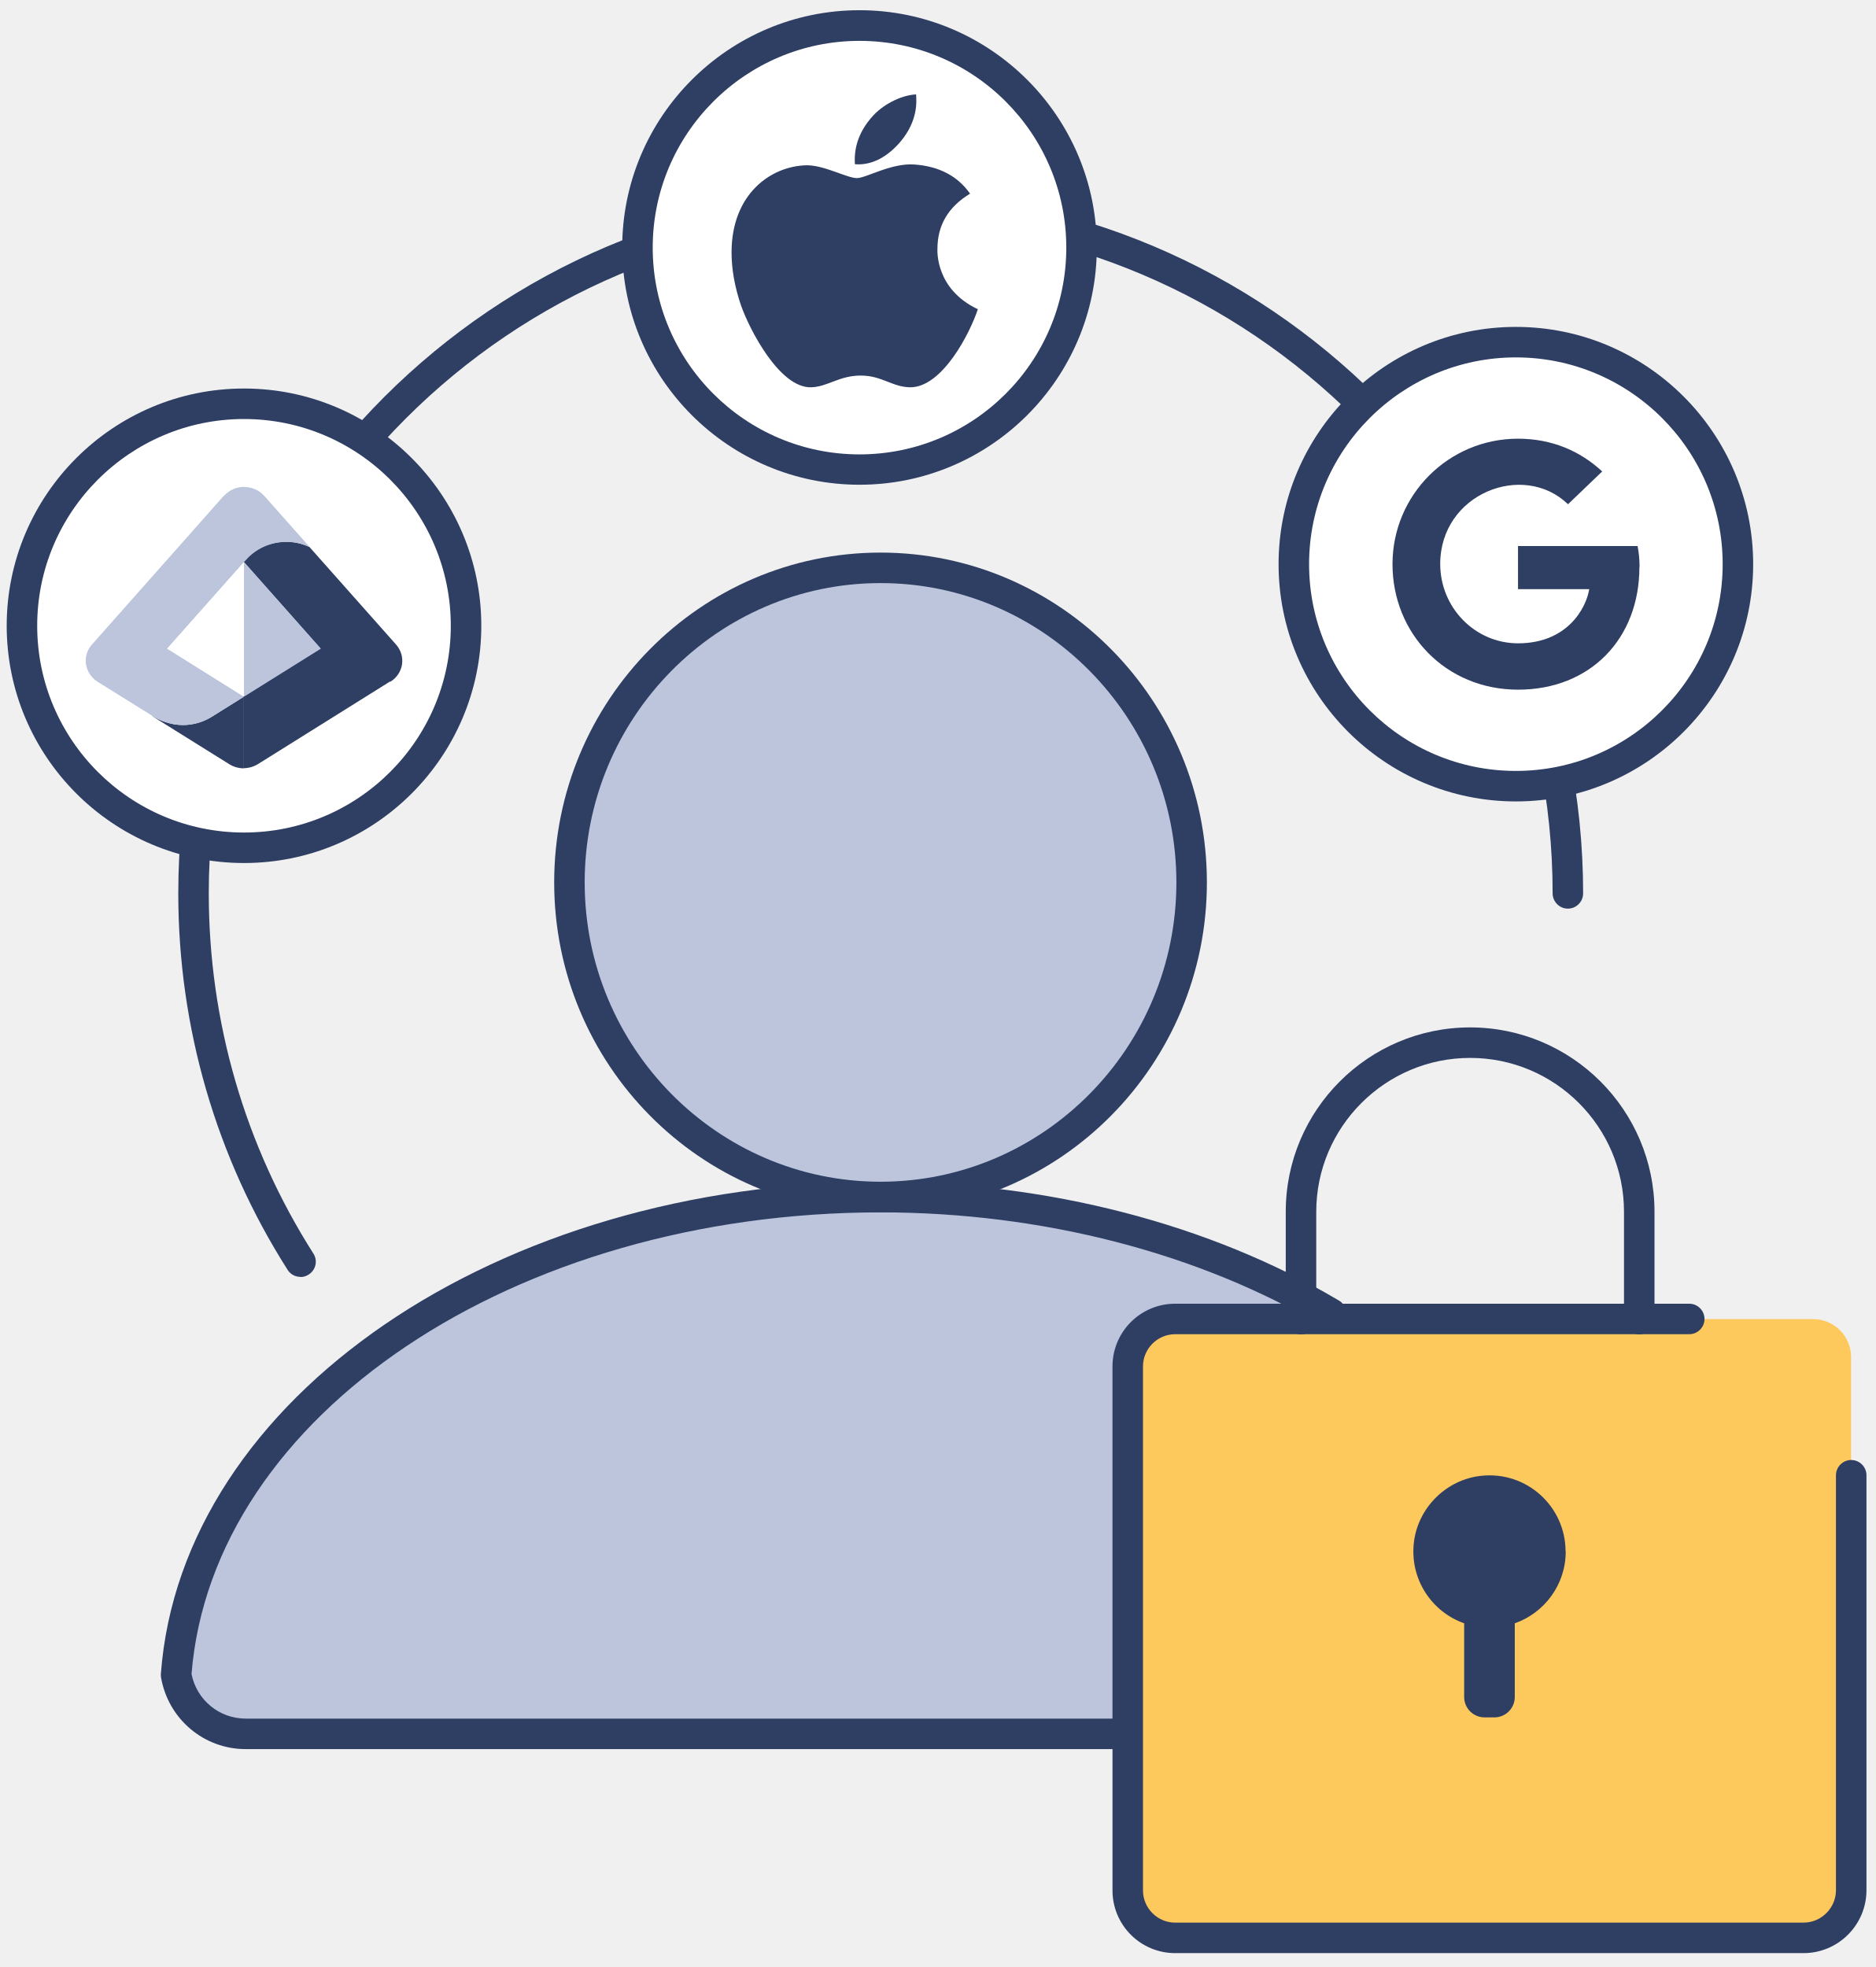
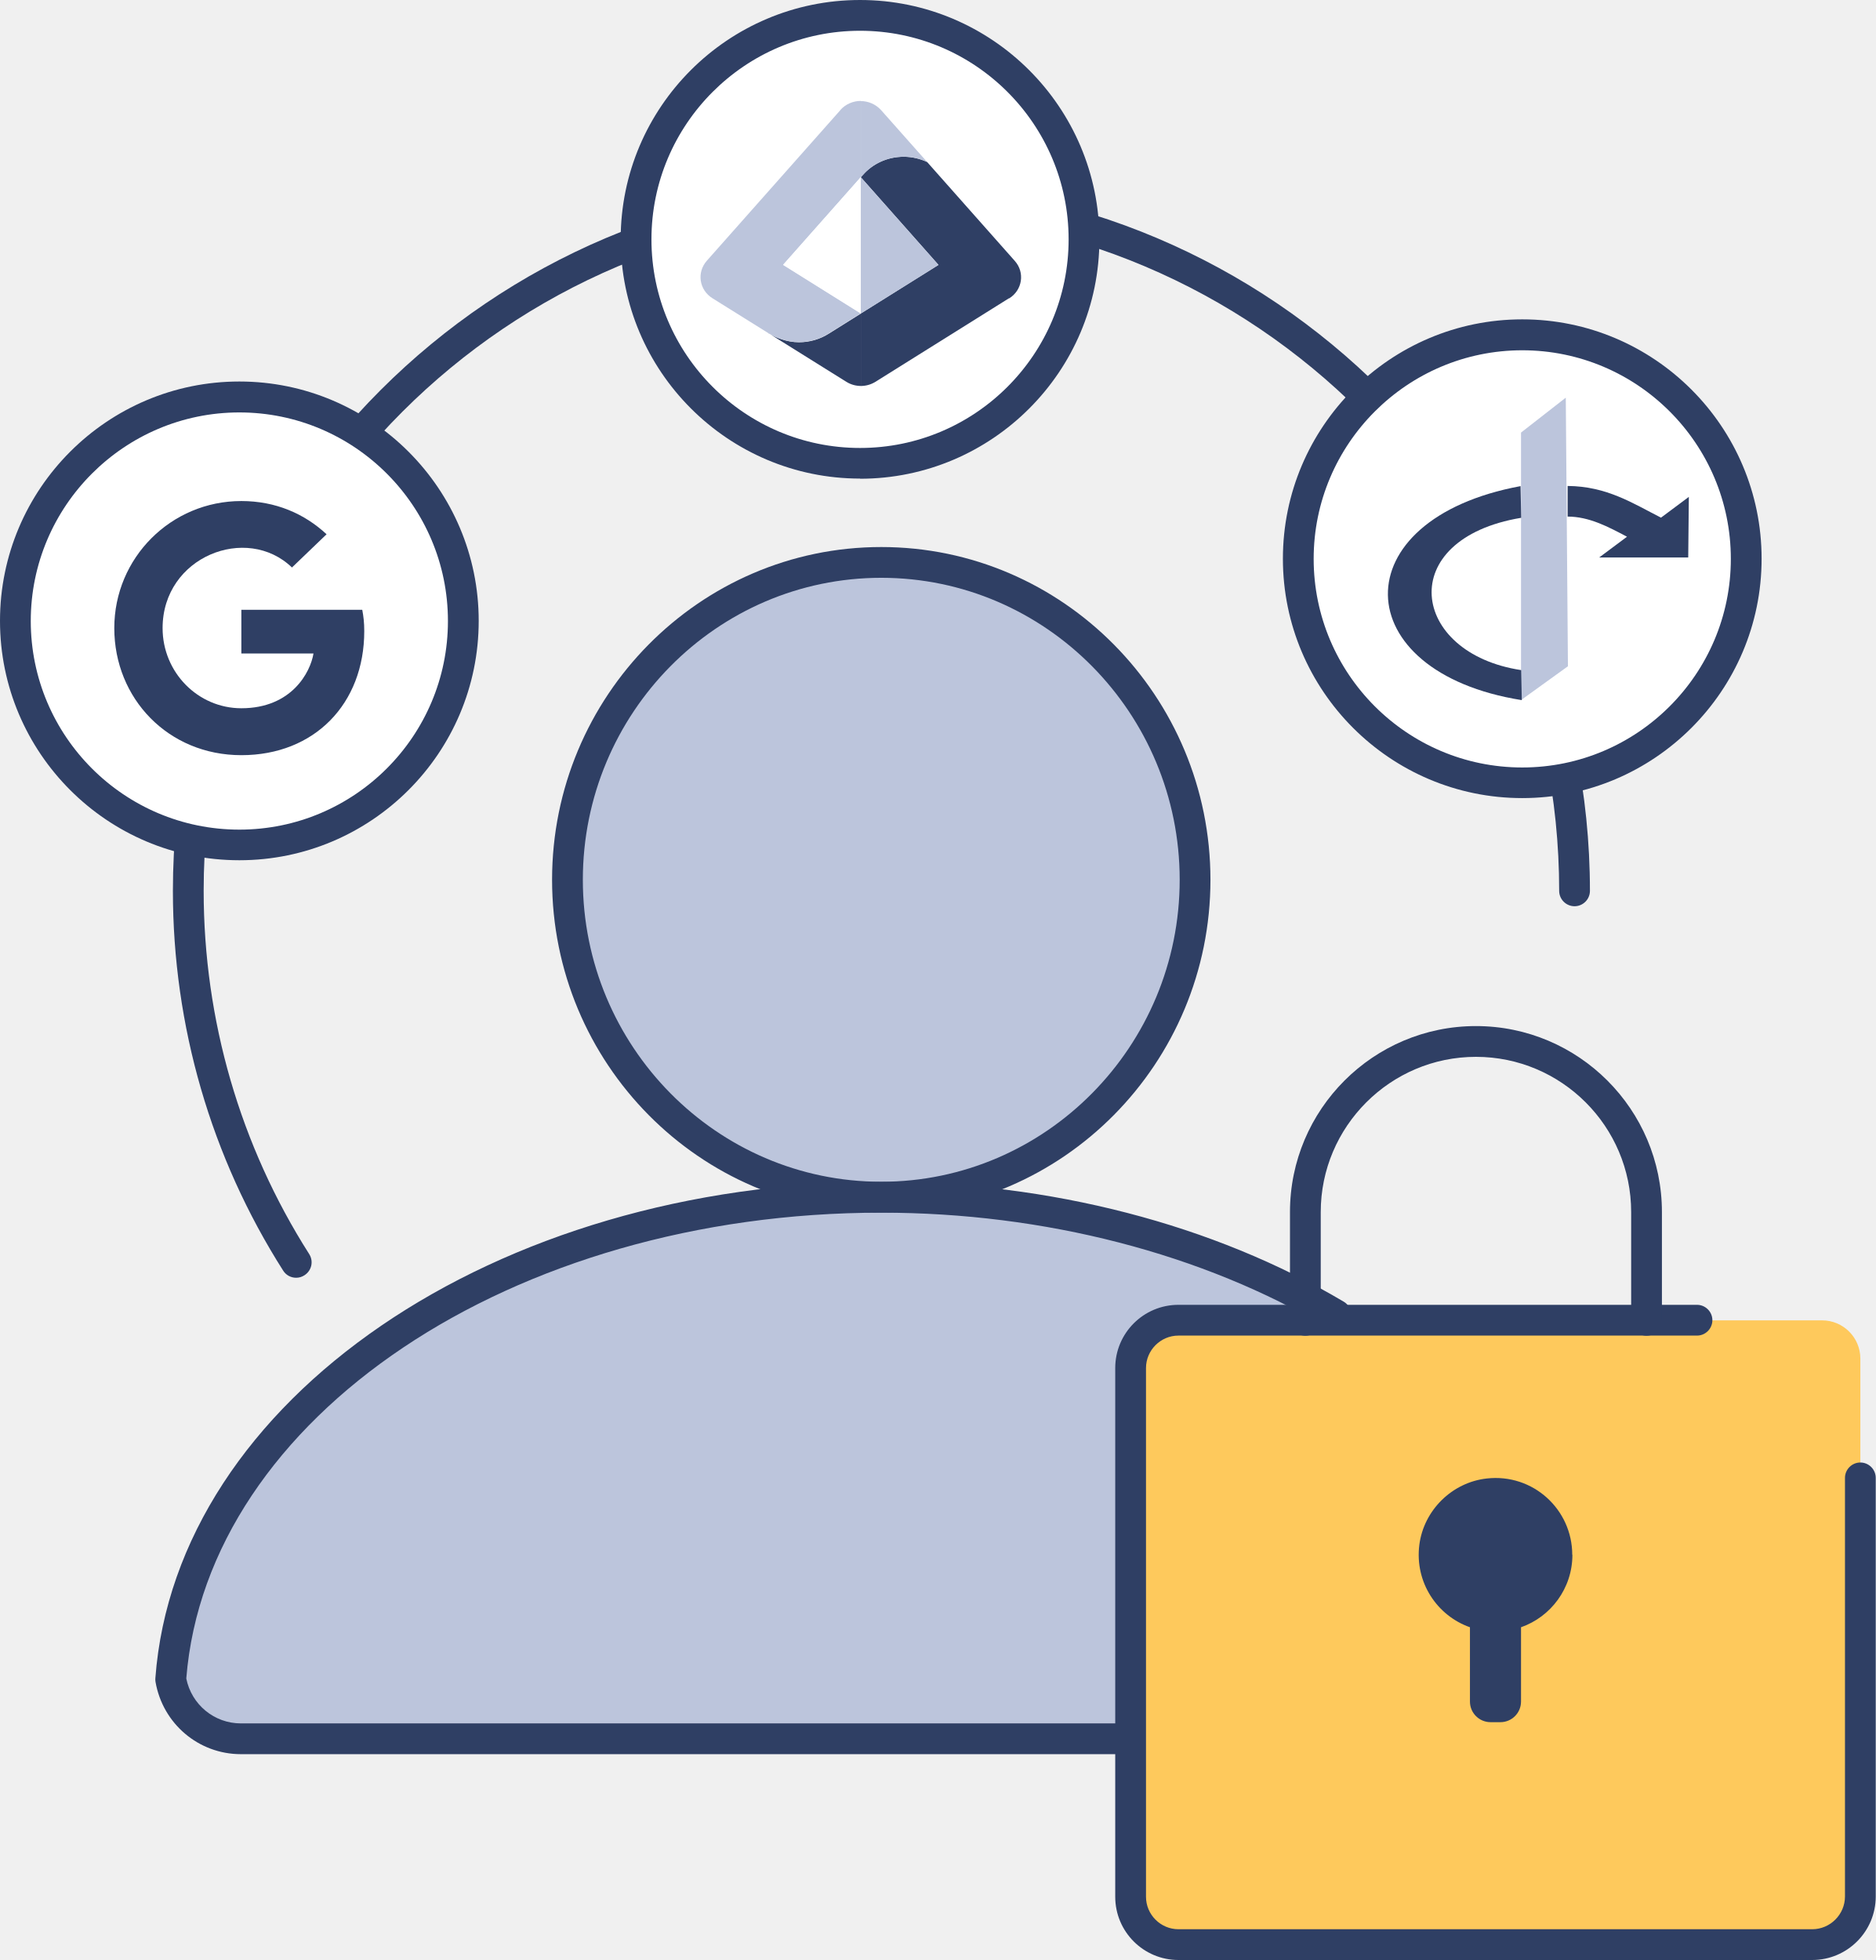
- <svg xmlns="http://www.w3.org/2000/svg" width="123" height="129" viewBox="0 0 123 129" fill="none">
-   <path d="M19.7 83.74C19.369 83.74 19.049 83.58 18.86 83.28C14.169 75.91 11.69 67.37 11.69 58.59C11.69 33.19 32.349 12.53 57.749 12.53C83.15 12.53 103.81 33.19 103.81 58.59C103.81 59.14 103.36 59.59 102.81 59.59C102.26 59.59 101.81 59.14 101.81 58.59C101.81 34.3 82.049 14.53 57.749 14.53C33.45 14.53 13.69 34.29 13.69 58.59C13.69 66.99 16.06 75.16 20.55 82.21C20.85 82.68 20.709 83.29 20.239 83.59C20.07 83.7 19.89 83.75 19.7 83.75V83.74Z" fill="#2F3F64" />
-   <path d="M11.539 109.84C12.839 92.4 33.039 78.51 57.739 78.51C82.439 78.51 102.639 92.39 103.939 109.84C103.569 112.04 101.659 113.71 99.379 113.71H16.109C13.819 113.71 11.919 112.04 11.549 109.84H11.539ZM57.739 37.24C69.009 37.24 78.139 46.48 78.139 57.87C78.139 69.26 69.009 78.5 57.739 78.5C46.469 78.5 37.339 69.26 37.339 57.87C37.339 46.48 46.469 37.24 57.739 37.24Z" fill="#BCC5DC" />
-   <path d="M99.379 114.71H16.109C13.359 114.71 11.029 112.73 10.559 110.01C10.549 109.93 10.539 109.85 10.549 109.77C11.899 91.68 32.629 77.51 57.739 77.51C68.699 77.51 79.369 80.28 87.809 85.3C88.279 85.58 88.439 86.2 88.159 86.67C87.879 87.14 87.259 87.3 86.789 87.02C78.659 82.18 68.339 79.51 57.749 79.51C33.739 79.51 13.919 92.8 12.559 109.79C12.899 111.49 14.379 112.71 16.109 112.71H99.379C101.149 112.71 102.659 111.43 102.949 109.67C103.039 109.13 103.559 108.76 104.099 108.85C104.639 108.94 105.009 109.46 104.919 110C104.459 112.73 102.119 114.7 99.369 114.7L99.379 114.71Z" fill="#2F3F64" />
-   <path d="M57.739 79.5C45.939 79.5 36.339 69.8 36.339 57.87C36.339 45.94 45.939 36.24 57.739 36.24C69.539 36.24 79.139 45.94 79.139 57.87C79.139 69.8 69.539 79.5 57.739 79.5ZM57.739 38.24C47.039 38.24 38.339 47.05 38.339 57.87C38.339 68.69 47.039 77.5 57.739 77.5C68.439 77.5 77.139 68.69 77.139 57.87C77.139 47.05 68.439 38.24 57.739 38.24Z" fill="#2F3F64" />
-   <path d="M118.89 86.51H76.43C75.054 86.51 73.939 87.625 73.939 89V124.61C73.939 125.985 75.054 127.1 76.43 127.1H118.89C120.265 127.1 121.38 125.985 121.38 124.61V89C121.38 87.625 120.265 86.51 118.89 86.51Z" fill="#FEC95C" />
-   <path d="M118.259 128.09H77.059C74.789 128.09 72.949 126.25 72.949 123.98V89.61C72.949 87.34 74.789 85.5 77.059 85.5H110.769C111.319 85.5 111.769 85.95 111.769 86.5C111.769 87.05 111.319 87.5 110.769 87.5H77.059C75.899 87.5 74.949 88.45 74.949 89.61V123.98C74.949 125.14 75.899 126.09 77.059 126.09H118.259C119.429 126.09 120.389 125.13 120.389 123.96V96.75C120.389 96.2 120.839 95.75 121.389 95.75C121.939 95.75 122.389 96.2 122.389 96.75V123.96C122.389 126.24 120.539 128.09 118.259 128.09Z" fill="#2F3F64" />
-   <path d="M107.49 87.51C106.94 87.51 106.49 87.06 106.49 86.51V79.47C106.49 73.9 101.96 69.38 96.4 69.38C90.84 69.38 86.31 73.91 86.31 79.47V86.51C86.31 87.06 85.86 87.51 85.31 87.51C84.76 87.51 84.31 87.06 84.31 86.51V79.47C84.31 72.8 89.73 67.38 96.4 67.38C103.07 67.38 108.49 72.8 108.49 79.47V86.51C108.49 87.06 108.04 87.51 107.49 87.51Z" fill="#2F3F64" />
-   <path d="M102.659 101.75C102.659 98.8 100.109 96.45 97.099 96.79C94.849 97.04 93.009 98.85 92.719 101.1C92.409 103.55 93.879 105.71 96.009 106.46V111.29C96.009 112.03 96.609 112.63 97.349 112.63H97.989C98.729 112.63 99.329 112.03 99.329 111.29V106.46C101.269 105.78 102.669 103.93 102.669 101.75H102.659Z" fill="#2F3F64" />
-   <path d="M15.999 55.599C24.041 55.599 30.56 49.081 30.56 41.039C30.56 32.998 24.041 26.48 15.999 26.48C7.958 26.48 1.439 32.998 1.439 41.039C1.439 49.081 7.958 55.599 15.999 55.599Z" fill="white" />
-   <path d="M15.999 56.599C7.42 56.599 0.439 49.62 0.439 41.039C0.439 32.459 7.42 25.48 15.999 25.48C24.579 25.48 31.56 32.459 31.56 41.039C31.56 49.62 24.579 56.599 15.999 56.599ZM15.999 27.48C8.53 27.48 2.439 33.559 2.439 41.039C2.439 48.52 8.52 54.599 15.999 54.599C23.48 54.599 29.56 48.52 29.56 41.039C29.56 33.559 23.48 27.48 15.999 27.48Z" fill="#2F3F64" />
-   <path d="M9.999 46.959C10.449 47.239 11.189 47.55 11.979 47.55C12.699 47.55 13.359 47.34 13.909 46.989L15.989 45.69V50.389C15.659 50.389 15.329 50.3 15.039 50.12L9.989 46.969L9.999 46.959Z" fill="#2F3F64" />
-   <path d="M14.679 32.51L6.029 42.27C5.359 43.02 5.539 44.16 6.399 44.71C6.399 44.71 9.599 46.71 10.009 46.96C10.459 47.24 11.199 47.55 11.989 47.55C12.709 47.55 13.369 47.34 13.919 46.99L15.999 45.69L10.969 42.54L16.009 36.86V31.93C15.519 31.93 15.029 32.13 14.689 32.52L14.679 32.51Z" fill="#BCC5DC" />
-   <path d="M10.959 42.539L11.029 42.579L15.999 45.689V36.859L10.959 42.539Z" fill="white" />
-   <path d="M25.599 44.709C26.469 44.169 26.639 43.029 25.969 42.269L20.289 35.869C19.829 35.659 19.319 35.529 18.769 35.529C17.699 35.529 16.749 35.989 16.109 36.709L15.979 36.849L21.009 42.529L15.969 45.679V50.379C16.299 50.379 16.629 50.289 16.919 50.109L25.569 44.699L25.599 44.709Z" fill="#2F3F64" />
-   <path d="M15.999 31.93V36.86L16.129 36.72C16.759 36 17.719 35.54 18.789 35.54C19.329 35.54 19.849 35.66 20.309 35.88L17.329 32.52C16.979 32.13 16.499 31.94 16.009 31.94L15.999 31.93Z" fill="#BCC5DC" />
-   <path d="M21.039 42.539L15.999 36.859V45.689L21.039 42.539Z" fill="#BCC5DC" />
-   <path d="M99.41 51.559C107.451 51.559 113.97 45.041 113.97 36.999C113.97 28.958 107.451 22.439 99.41 22.439C91.368 22.439 84.85 28.958 84.85 36.999C84.85 45.041 91.368 51.559 99.41 51.559Z" fill="white" />
-   <path d="M99.4 52.559C90.82 52.559 83.84 45.58 83.84 36.999C83.84 28.419 90.82 21.439 99.4 21.439C107.98 21.439 114.96 28.419 114.96 36.999C114.96 45.58 107.98 52.559 99.4 52.559ZM99.4 23.439C91.93 23.439 85.84 29.52 85.84 36.999C85.84 44.48 91.92 50.559 99.4 50.559C106.88 50.559 112.96 44.48 112.96 36.999C112.96 29.52 106.88 23.439 99.4 23.439Z" fill="#2F3F64" />
-   <path d="M107.5 37.19C107.5 41.889 104.28 45.23 99.54 45.23C94.8 45.23 91.31 41.55 91.31 36.999C91.31 32.45 94.99 28.77 99.54 28.77C101.76 28.77 103.62 29.579 105.06 30.919L102.819 33.069C99.889 30.239 94.439 32.37 94.439 36.989C94.439 39.859 96.73 42.19 99.54 42.19C102.8 42.19 104.019 39.849 104.209 38.639H99.54V35.809H107.38C107.46 36.23 107.51 36.639 107.51 37.179L107.5 37.19Z" fill="#2F3F64" />
-   <path d="M56.36 30.79C64.401 30.79 70.92 24.271 70.92 16.23C70.92 8.189 64.401 1.67 56.36 1.67C48.319 1.67 41.8 8.189 41.8 16.23C41.8 24.271 48.319 30.79 56.36 30.79Z" fill="white" />
-   <path d="M56.36 31.79C47.78 31.79 40.8 24.81 40.8 16.23C40.8 7.65 47.78 0.67 56.36 0.67C64.94 0.67 71.92 7.65 71.92 16.23C71.92 24.81 64.94 31.79 56.36 31.79ZM56.36 2.68C48.89 2.68 42.8 8.76 42.8 16.24C42.8 23.72 48.88 29.8 56.36 29.8C63.84 29.8 69.92 23.72 69.92 16.24C69.92 8.76 63.84 2.68 56.36 2.68Z" fill="#2F3F64" />
-   <path d="M61.47 16.34C61.47 14.77 62.17 13.579 63.61 12.7C62.8 11.55 61.59 10.909 59.98 10.79C58.46 10.669 56.79 11.68 56.19 11.68C55.55 11.68 54.07 10.839 52.91 10.839C50.52 10.88 47.97 12.749 47.97 16.549C47.97 17.669 48.18 18.829 48.59 20.029C49.14 21.599 51.12 25.459 53.19 25.399C54.27 25.369 55.03 24.63 56.44 24.63C57.85 24.63 58.51 25.399 59.72 25.399C61.8 25.369 63.6 21.86 64.12 20.279C61.32 18.959 61.47 16.419 61.47 16.34ZM59.04 9.299C60.21 7.909 60.1 6.649 60.07 6.189C59.04 6.249 57.84 6.889 57.16 7.689C56.41 8.539 55.97 9.589 56.06 10.77C57.18 10.86 58.2 10.28 59.04 9.299Z" fill="#2F3F64" />
+ <svg xmlns="http://www.w3.org/2000/svg" id="Layer_2" data-name="Layer 2" viewBox="0 0 121.94 127.41">
+   <defs>
+     <style>
+       .cls-1 {
+         fill: #fec95c;
+       }
+ 
+       .cls-2 {
+         fill: #fff;
+       }
+ 
+       .cls-3 {
+         fill: #bcc5dc;
+       }
+ 
+       .cls-4 {
+         fill: #2f3f64;
+       }
+     </style>
+   </defs>
+   <g id="Layer_1-2" data-name="Layer 1">
+     <g>
+       <g>
+         <path class="cls-4" d="M19.25,83.06c-.33,0-.65-.16-.84-.46-4.69-7.37-7.17-15.91-7.17-24.69,0-25.4,20.66-46.06,46.06-46.06s46.06,20.66,46.06,46.06c0,.55-.45,1-1,1s-1-.45-1-1c0-24.29-19.76-44.06-44.06-44.06S13.24,33.61,13.24,57.9c0,8.4,2.37,16.57,6.86,23.62.3.47.16,1.08-.31,1.38-.17.11-.35.16-.54.16Z" />
+         <g>
+           <path class="cls-3" d="M11.1,109.16c1.3-17.44,21.5-31.33,46.2-31.33s44.9,13.88,46.2,31.33c-.37,2.2-2.28,3.87-4.56,3.87H15.66c-2.29,0-4.19-1.67-4.56-3.87ZM57.29,36.56c11.27,0,20.4,9.24,20.4,20.63s-9.13,20.63-20.4,20.63-20.4-9.24-20.4-20.63,9.13-20.63,20.4-20.63Z" />
+           <path class="cls-4" d="M98.93,114.03H15.66c-2.75,0-5.08-1.98-5.55-4.7-.01-.08-.02-.16-.01-.24,1.35-18.09,22.08-32.26,47.19-32.26,10.96,0,21.63,2.77,30.07,7.79.47.28.63.9.35,1.37-.28.47-.9.63-1.37.35-8.13-4.84-18.45-7.51-29.04-7.51-24.01,0-43.83,13.29-45.19,30.28.34,1.7,1.82,2.92,3.55,2.92h83.27c1.77,0,3.28-1.28,3.57-3.04.09-.54.61-.91,1.15-.82.54.09.91.61.82,1.15-.46,2.73-2.8,4.7-5.55,4.7Z" />
+           <path class="cls-4" d="M57.29,78.82c-11.8,0-21.4-9.7-21.4-21.63s9.6-21.63,21.4-21.63,21.4,9.7,21.4,21.63-9.6,21.63-21.4,21.63ZM57.29,37.56c-10.7,0-19.4,8.81-19.4,19.63s8.7,19.63,19.4,19.63,19.4-8.81,19.4-19.63-8.7-19.63-19.4-19.63Z" />
+         </g>
+         <g>
+           <rect class="cls-1" x="73.5" y="85.83" width="47.44" height="40.59" rx="2.49" ry="2.49" />
+           <path class="cls-4" d="M117.81,127.41h-41.2c-2.27,0-4.11-1.84-4.11-4.11v-34.37c0-2.27,1.84-4.11,4.11-4.11h33.71c.55,0,1,.45,1,1s-.45,1-1,1h-33.71c-1.16,0-2.11.95-2.11,2.11v34.37c0,1.16.95,2.11,2.11,2.11h41.2c1.17,0,2.13-.96,2.13-2.13v-27.21c0-.55.45-1,1-1s1,.45,1,1v27.21c0,2.28-1.85,4.13-4.13,4.13Z" />
+           <path class="cls-4" d="M107.04,86.83c-.55,0-1-.45-1-1v-7.04c0-5.57-4.53-10.09-10.09-10.09s-10.09,4.53-10.09,10.09v7.04c0,.55-.45,1-1,1s-1-.45-1-1v-7.04c0-6.67,5.42-12.09,12.09-12.09s12.09,5.42,12.09,12.09v7.04c0,.55-.45,1-1,1Z" />
+           <path class="cls-4" d="M102.21,101.07c0-2.95-2.55-5.3-5.56-4.96-2.25.25-4.09,2.06-4.38,4.31-.31,2.45,1.16,4.61,3.29,5.36v4.83c0,.74.6,1.34,1.34,1.34h.64c.74,0,1.34-.6,1.34-1.34v-4.83c1.94-.68,3.34-2.53,3.34-4.71Z" />
+         </g>
+         <g>
+           <circle class="cls-2" cx="15.56" cy="40.36" r="14.56" />
+           <path class="cls-4" d="M15.56,55.92c-8.58,0-15.56-6.98-15.56-15.56s6.98-15.56,15.56-15.56,15.56,6.98,15.56,15.56-6.98,15.56-15.56,15.56ZM15.56,26.81c-7.47,0-13.56,6.08-13.56,13.56s6.08,13.56,13.56,13.56,13.56-6.08,13.56-13.56-6.08-13.56-13.56-13.56Z" />
+         </g>
+         <g>
+           <circle class="cls-2" cx="98.96" cy="36.32" r="14.56" />
+           <path class="cls-4" d="M98.96,51.88c-8.58,0-15.56-6.98-15.56-15.56s6.98-15.56,15.56-15.56,15.56,6.98,15.56,15.56-6.98,15.56-15.56,15.56ZM98.96,22.77c-7.47,0-13.56,6.08-13.56,13.56s6.08,13.56,13.56,13.56,13.56-6.08,13.56-13.56-6.08-13.56-13.56-13.56Z" />
+         </g>
+         <g>
+           <circle class="cls-2" cx="55.91" cy="15.56" r="14.56" />
+           <path class="cls-4" d="M55.91,31.11c-8.58,0-15.56-6.98-15.56-15.56S47.33,0,55.91,0s15.56,6.98,15.56,15.56-6.98,15.56-15.56,15.56ZM55.91,2c-7.47,0-13.56,6.08-13.56,13.56s6.08,13.56,13.56,13.56,13.56-6.08,13.56-13.56-6.08-13.56-13.56-13.56Z" />
+         </g>
+       </g>
+       <g>
+         <g>
+           <path id="path25468" class="cls-3" d="M98.88,45.51l3.05-2.2-.14-17.46-2.91,2.27v17.39h0Z" />
+           <path id="path25470" class="cls-4" d="M98.92,45.51c-11.42-1.82-11.74-11.75-.07-13.91l.04,2.06c-8.28,1.38-7.23,8.81,0,9.9l.04,1.95Z" />
+           <path id="path25472" class="cls-4" d="M101.9,33.58c1.41,0,2.64.66,3.87,1.31l-1.81,1.35h5.79l.04-3.94-1.81,1.35c-1.83-.93-3.52-2.04-6.07-2.06v1.99h0Z" />
+         </g>
+         <path class="cls-4" d="M23.68,41.03c0,4.71-3.23,8.06-7.99,8.06s-8.26-3.69-8.26-8.26,3.69-8.26,8.26-8.26c2.22,0,4.1.82,5.54,2.16l-2.25,2.16c-2.94-2.84-8.41-.71-8.41,3.94,0,2.88,2.3,5.21,5.12,5.21,3.27,0,4.49-2.34,4.69-3.56h-4.69v-2.84h7.86c.08.42.13.83.13,1.38h0Z" />
+         <g>
+           <path class="cls-4" d="M49.95,21.66c.45.28,1.2.59,1.99.59.72,0,1.39-.21,1.94-.56,0,0,0,0,0,0l2.09-1.31v4.71c-.33,0-.66-.09-.95-.27l-5.06-3.16h0Z" />
+           <path class="cls-3" d="M54.63,7.16l-8.68,9.79c-.67.76-.5,1.9.37,2.44,0,0,3.21,2.01,3.62,2.26.45.28,1.2.59,1.99.59.72,0,1.39-.21,1.94-.56,0,0,0,0,0,0l2.09-1.31-5.05-3.16,5.05-5.7v-4.95h0c-.49,0-.98.2-1.33.59h0Z" />
+           <polygon class="cls-2" points="50.91 17.22 50.97 17.26 55.96 20.38 55.96 20.38 55.96 20.38 55.96 11.52 55.96 11.52 50.91 17.22" />
+           <path class="cls-4" d="M65.6,19.4c.87-.54,1.04-1.69.37-2.44l-5.7-6.43c-.46-.21-.97-.34-1.52-.34-1.07,0-2.03.46-2.66,1.19l-.13.14h0l5.05,5.7h0l-5.05,3.16v4.71c.33,0,.66-.09.95-.27l8.68-5.43h0s0,0,0,0Z" />
+           <path class="cls-3" d="M55.96,6.57v4.95l.13-.14c.64-.73,1.59-1.19,2.66-1.19.55,0,1.06.12,1.52.34l-2.99-3.37c-.35-.39-.84-.59-1.33-.59h0Z" />
+           <polygon class="cls-3" points="61.01 17.22 61.01 17.22 61.01 17.22 55.96 11.52 55.96 20.38 61.01 17.22" />
+         </g>
+       </g>
+     </g>
+   </g>
</svg>
